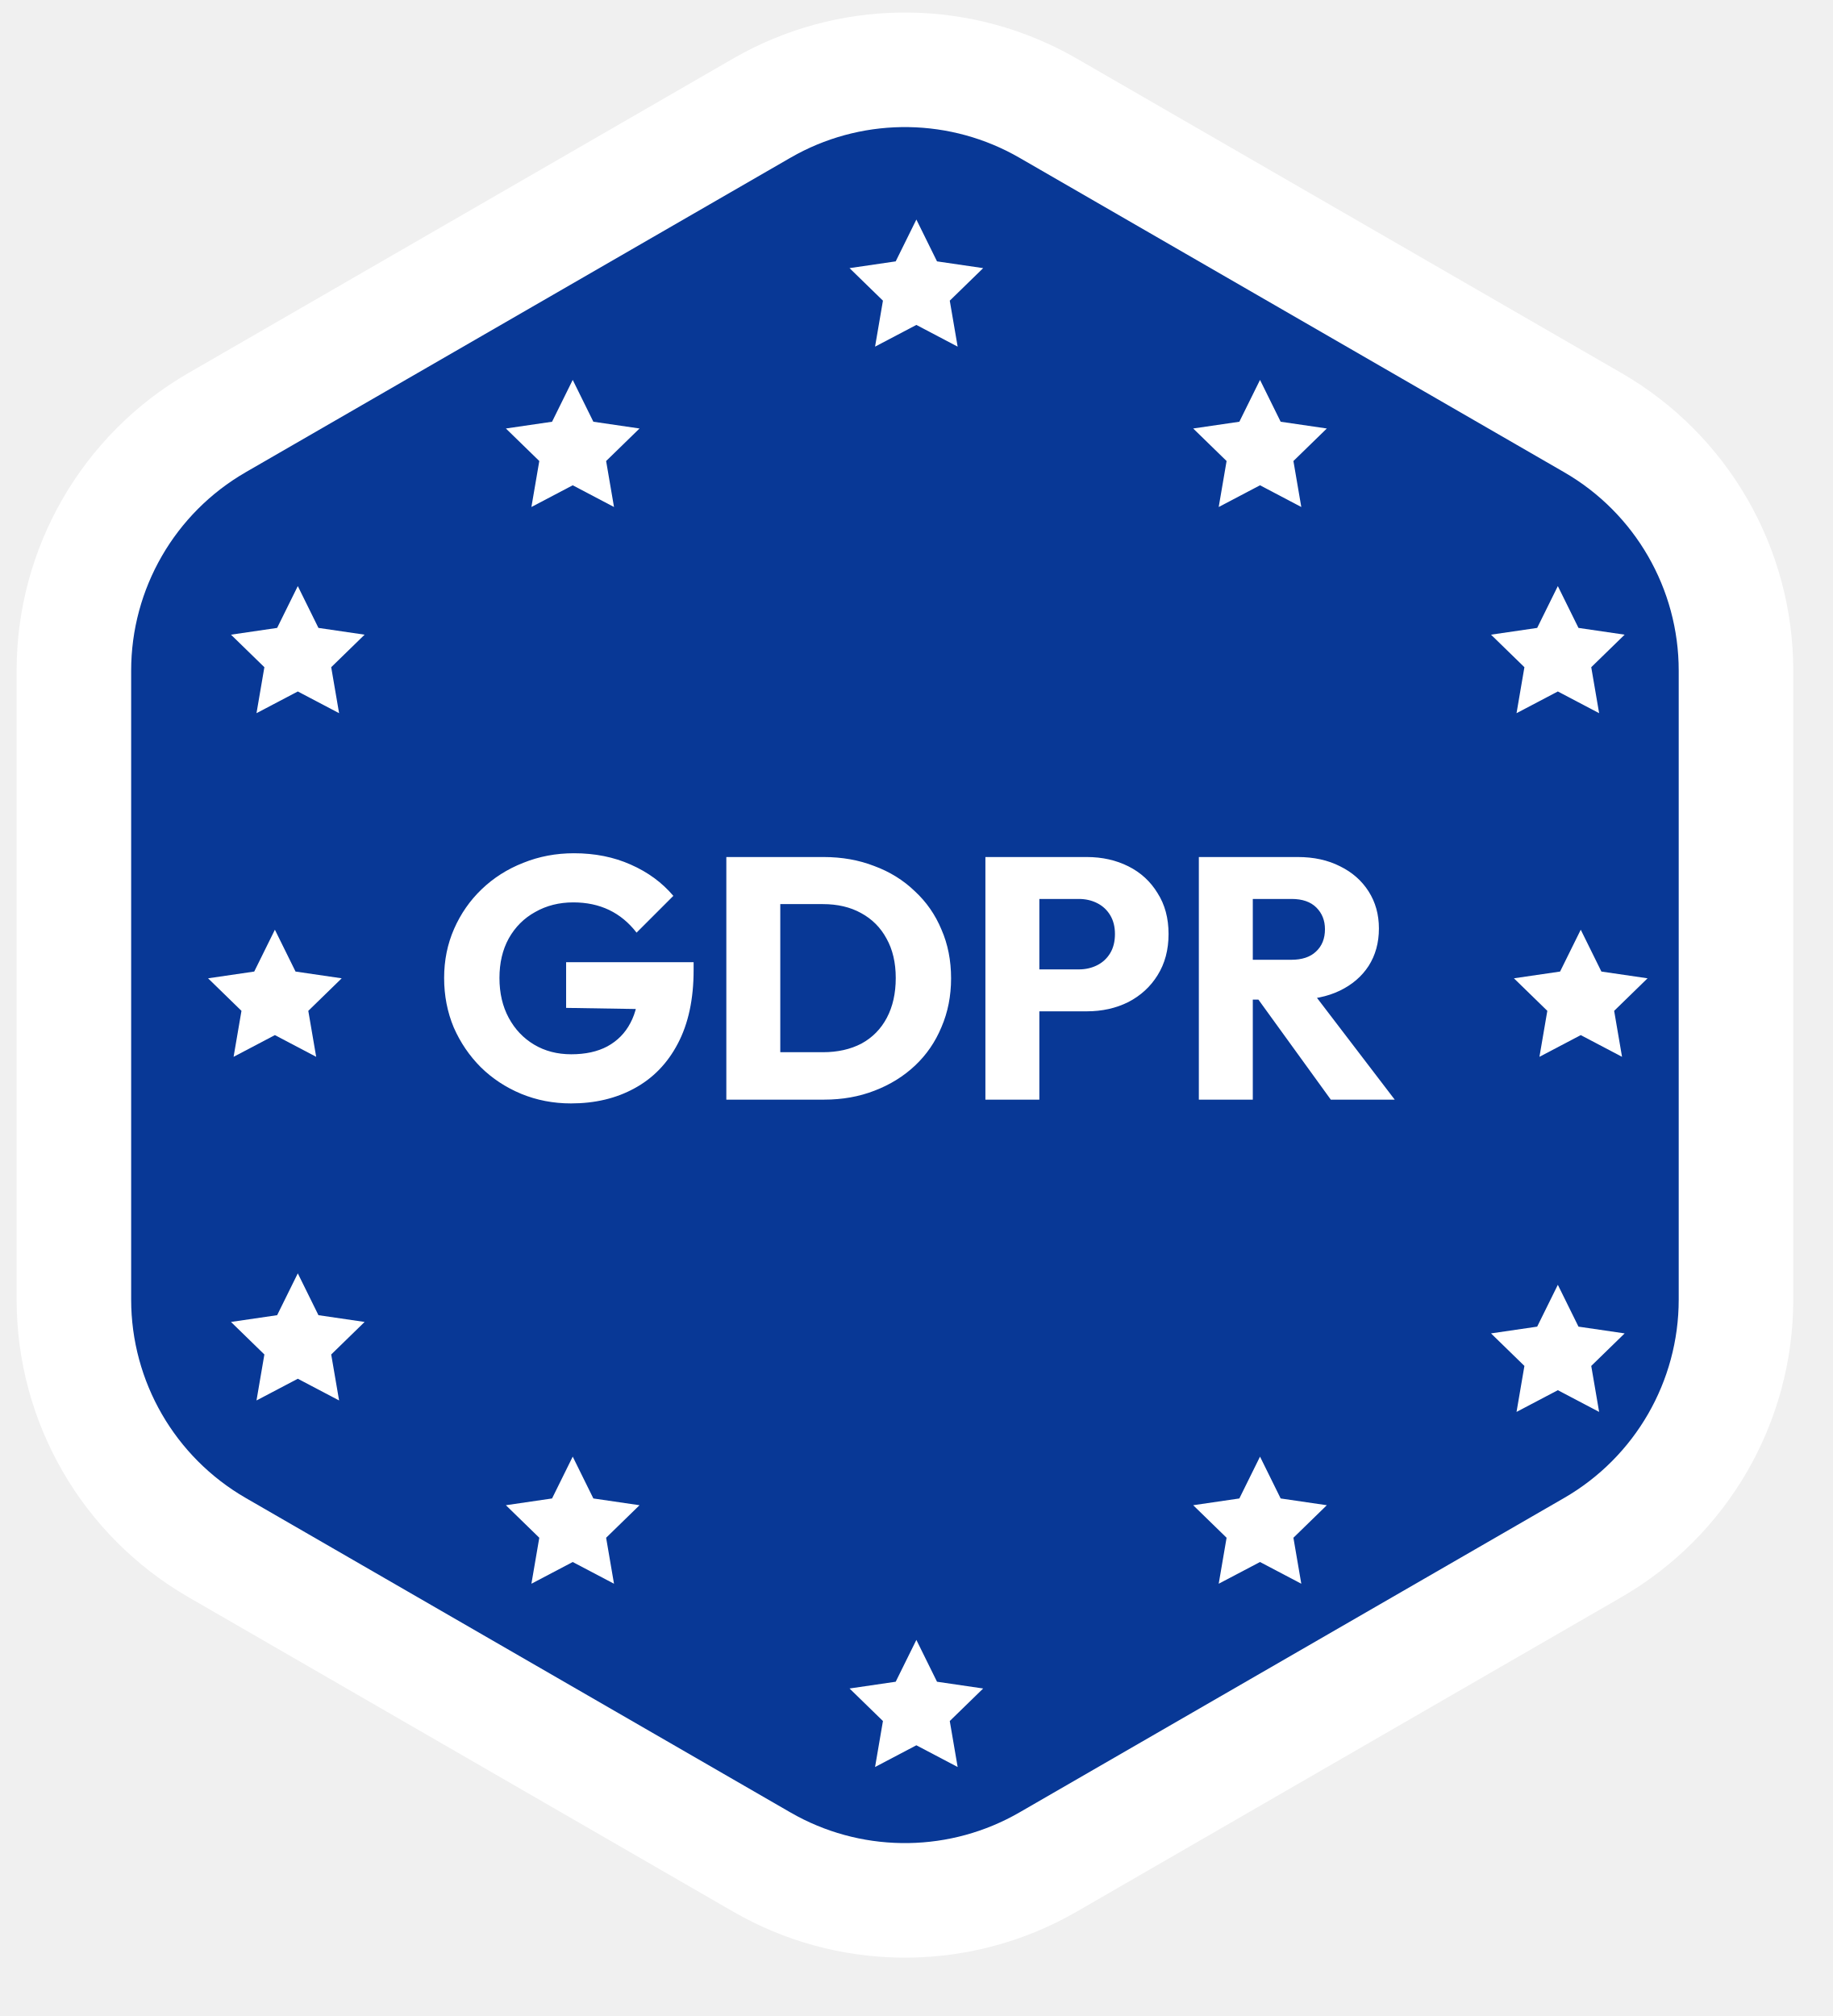
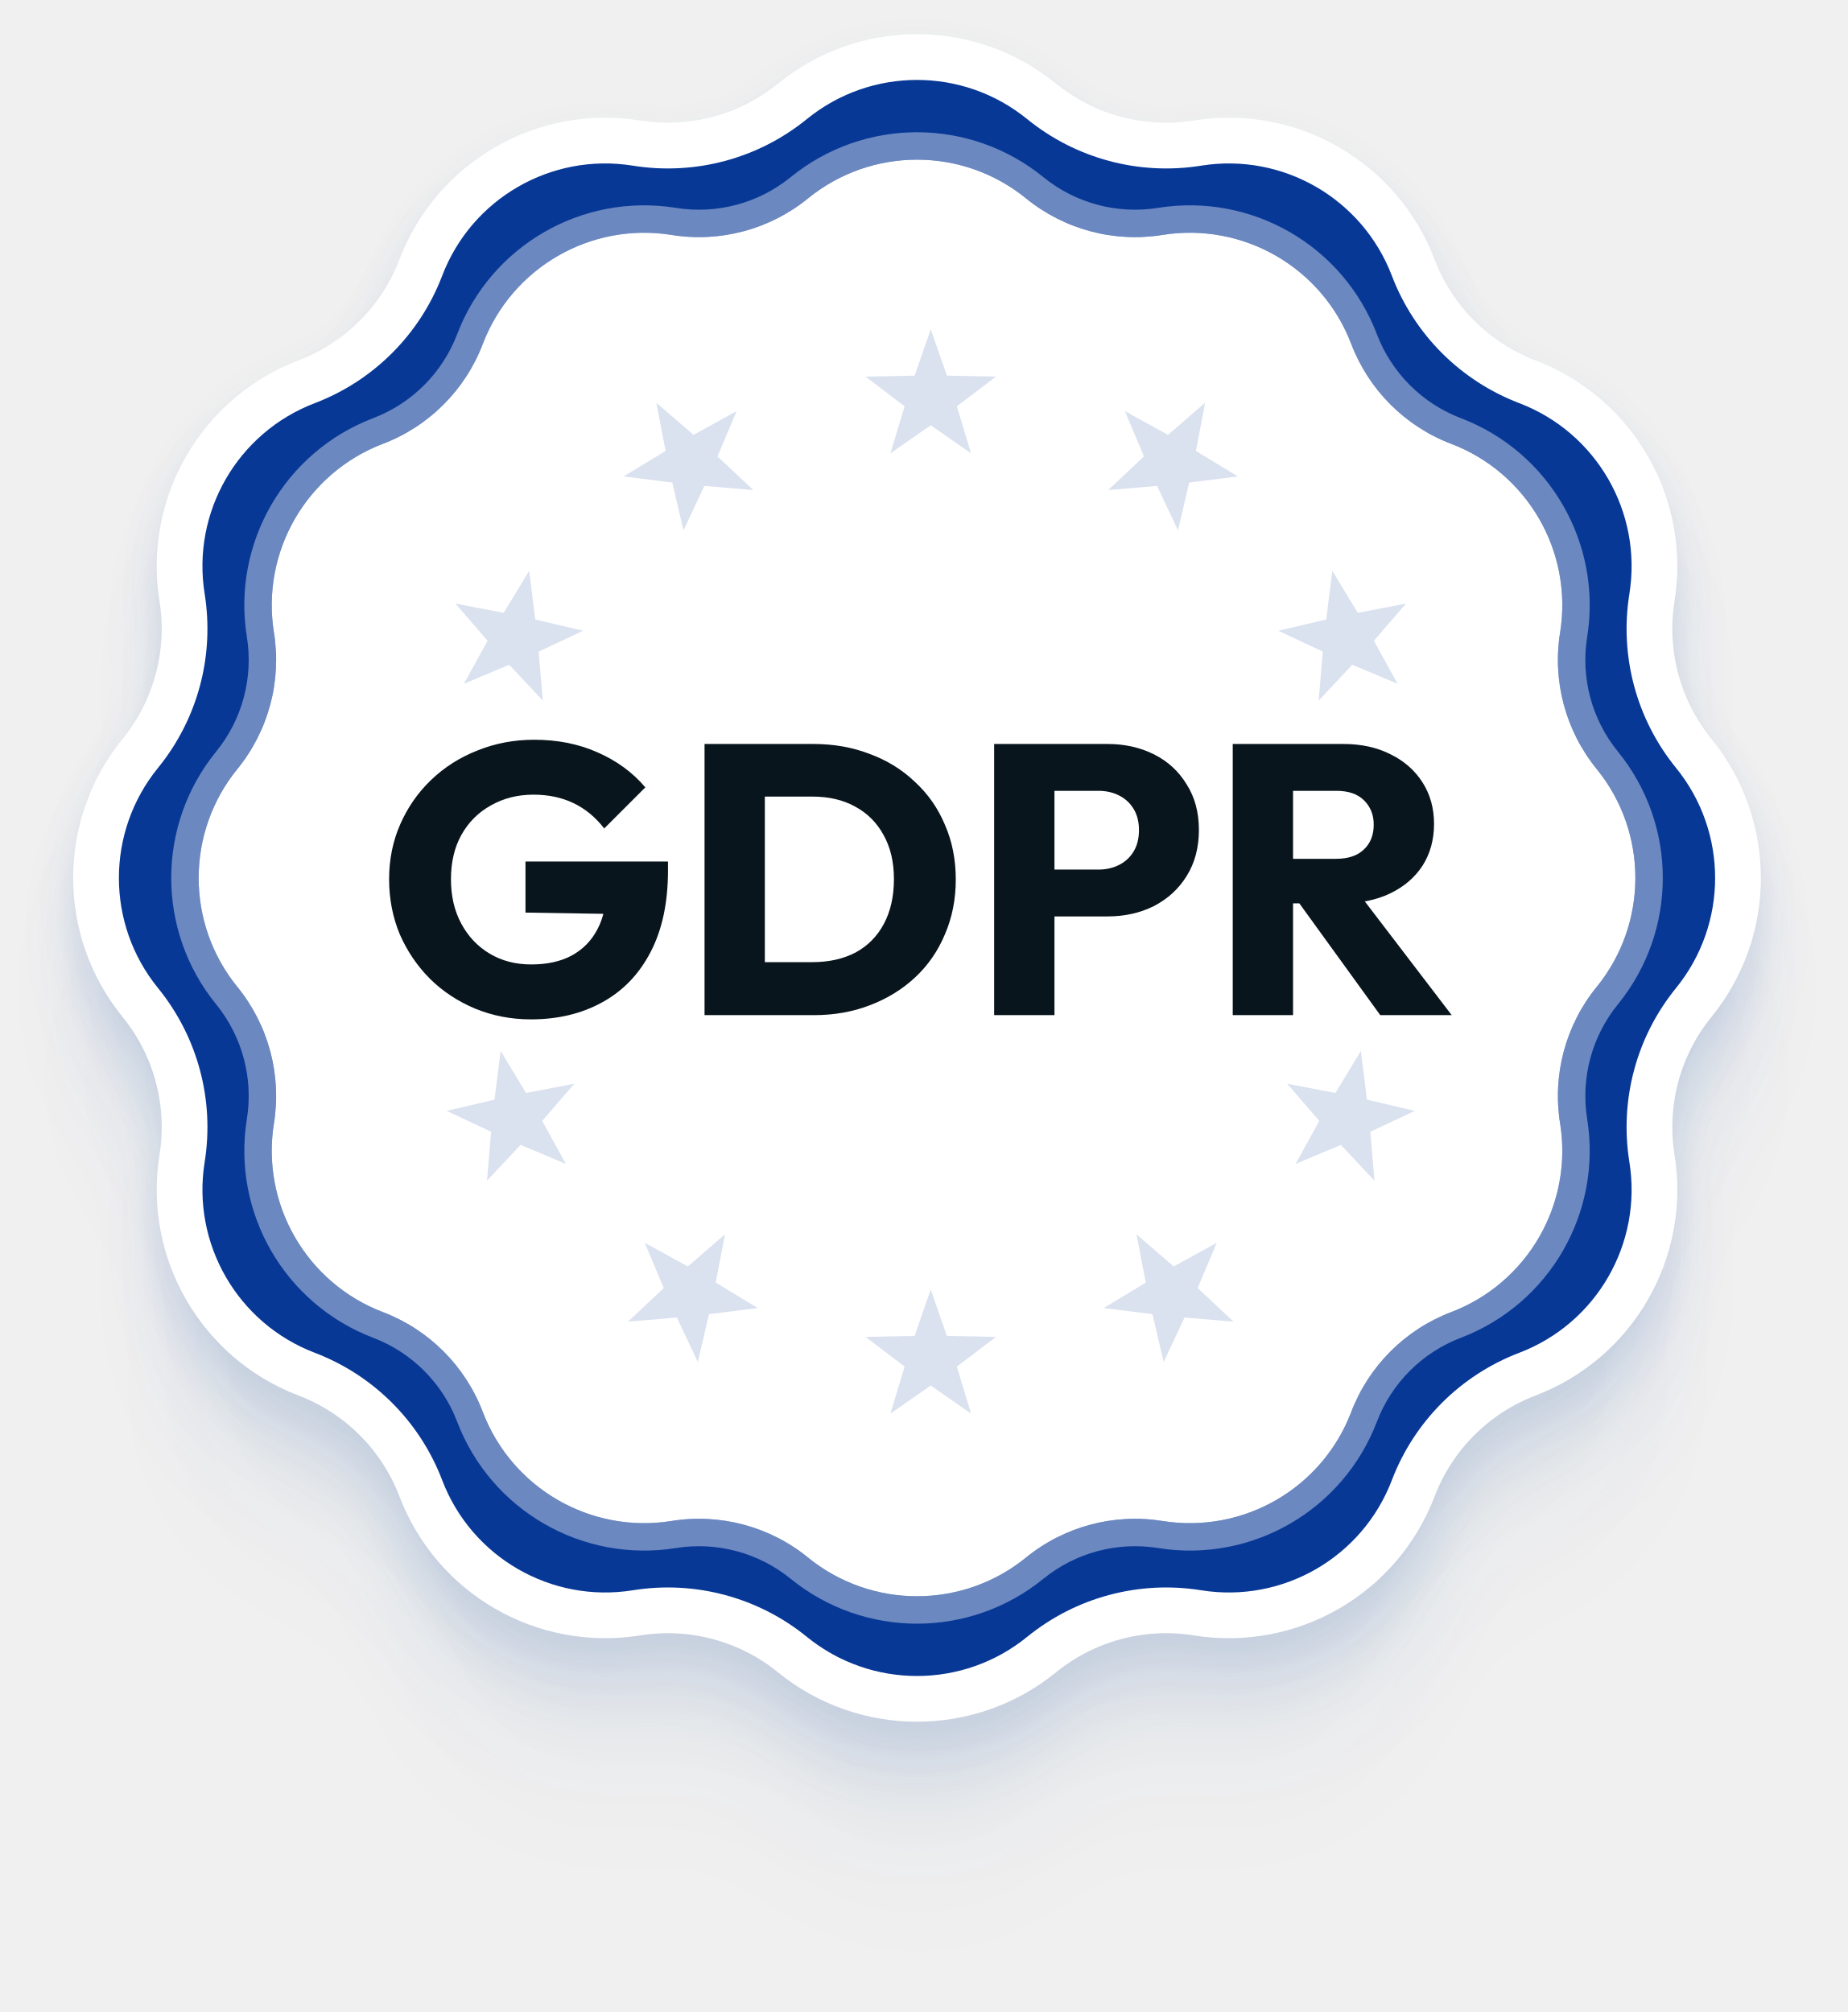
- <svg xmlns="http://www.w3.org/2000/svg" width="80" height="88" viewBox="0 0 80 88" fill="none">
-   <path d="M33.615 4.519C37.414 2.491 42.003 2.559 45.75 4.722L69.525 18.448C73.393 20.681 75.775 24.808 75.775 29.273V56.727C75.775 61.192 73.393 65.319 69.525 67.552L45.75 81.278C42.003 83.441 37.414 83.509 33.615 81.481L33.25 81.278L9.475 67.552C5.607 65.319 3.225 61.192 3.225 56.727V29.273C3.225 24.808 5.607 20.681 9.475 18.448L33.25 4.722L33.615 4.519Z" fill="#083896" stroke="white" stroke-width="5" />
-   <path d="M24.921 48.165C24.151 48.165 23.426 48.025 22.746 47.745C22.076 47.465 21.491 47.08 20.991 46.59C20.491 46.09 20.096 45.51 19.806 44.85C19.526 44.18 19.386 43.46 19.386 42.69C19.386 41.92 19.531 41.205 19.821 40.545C20.111 39.885 20.511 39.31 21.021 38.82C21.541 38.32 22.146 37.935 22.836 37.665C23.526 37.385 24.266 37.245 25.056 37.245C25.966 37.245 26.791 37.41 27.531 37.74C28.281 38.07 28.901 38.525 29.391 39.105L27.786 40.71C27.446 40.27 27.046 39.94 26.586 39.72C26.126 39.5 25.606 39.39 25.026 39.39C24.406 39.39 23.851 39.53 23.361 39.81C22.871 40.08 22.486 40.465 22.206 40.965C21.936 41.455 21.801 42.03 21.801 42.69C21.801 43.35 21.936 43.93 22.206 44.43C22.476 44.93 22.846 45.32 23.316 45.6C23.786 45.88 24.326 46.02 24.936 46.02C25.556 46.02 26.081 45.905 26.511 45.675C26.951 45.435 27.286 45.095 27.516 44.655C27.756 44.205 27.876 43.66 27.876 43.02L29.436 44.07L24.711 43.995V42H30.276V42.345C30.276 43.615 30.046 44.685 29.586 45.555C29.136 46.415 28.506 47.065 27.696 47.505C26.896 47.945 25.971 48.165 24.921 48.165ZM33.294 48V45.93H35.919C36.559 45.93 37.119 45.805 37.599 45.555C38.079 45.295 38.449 44.92 38.709 44.43C38.969 43.94 39.099 43.36 39.099 42.69C39.099 42.02 38.964 41.445 38.694 40.965C38.434 40.485 38.064 40.115 37.584 39.855C37.114 39.595 36.559 39.465 35.919 39.465H33.219V37.41H35.949C36.749 37.41 37.484 37.54 38.154 37.8C38.834 38.05 39.424 38.415 39.924 38.895C40.434 39.365 40.824 39.925 41.094 40.575C41.374 41.215 41.514 41.925 41.514 42.705C41.514 43.475 41.374 44.185 41.094 44.835C40.824 45.485 40.439 46.045 39.939 46.515C39.439 46.985 38.849 47.35 38.169 47.61C37.499 47.87 36.769 48 35.979 48H33.294ZM31.704 48V37.41H34.059V48H31.704ZM44.812 44.145V42.315H47.092C47.382 42.315 47.647 42.255 47.887 42.135C48.127 42.015 48.317 41.84 48.457 41.61C48.597 41.38 48.667 41.1 48.667 40.77C48.667 40.45 48.597 40.175 48.457 39.945C48.317 39.715 48.127 39.54 47.887 39.42C47.647 39.3 47.382 39.24 47.092 39.24H44.812V37.41H47.437C48.107 37.41 48.712 37.545 49.252 37.815C49.792 38.085 50.217 38.475 50.527 38.985C50.847 39.485 51.007 40.08 51.007 40.77C51.007 41.46 50.847 42.06 50.527 42.57C50.217 43.07 49.792 43.46 49.252 43.74C48.712 44.01 48.107 44.145 47.437 44.145H44.812ZM43.012 48V37.41H45.367V48H43.012ZM54.129 43.635V41.895H56.364C56.834 41.895 57.194 41.775 57.444 41.535C57.704 41.295 57.834 40.97 57.834 40.56C57.834 40.18 57.709 39.865 57.459 39.615C57.209 39.365 56.849 39.24 56.379 39.24H54.129V37.41H56.649C57.349 37.41 57.964 37.545 58.494 37.815C59.024 38.075 59.439 38.44 59.739 38.91C60.039 39.38 60.189 39.92 60.189 40.53C60.189 41.15 60.039 41.695 59.739 42.165C59.439 42.625 59.019 42.985 58.479 43.245C57.939 43.505 57.304 43.635 56.574 43.635H54.129ZM52.329 48V37.41H54.684V48H52.329ZM58.089 48L54.789 43.44L56.949 42.855L60.879 48H58.089Z" fill="white" />
-   <path d="M39.999 9.583L40.9 11.409L42.915 11.704L41.457 13.124L41.801 15.131L39.999 14.183L38.196 15.131L38.54 13.124L37.082 11.704L39.097 11.409L39.999 9.583Z" fill="white" />
-   <path d="M39.999 71.583L40.9 73.409L42.915 73.704L41.457 75.124L41.801 77.131L39.999 76.183L38.196 77.131L38.54 75.124L37.082 73.704L39.097 73.409L39.999 71.583Z" fill="white" />
-   <path d="M68.999 40.583L69.9 42.409L71.915 42.704L70.457 44.124L70.801 46.131L68.999 45.183L67.196 46.131L67.54 44.124L66.082 42.704L68.097 42.409L68.999 40.583Z" fill="white" />
-   <path d="M11.999 40.583L12.9 42.409L14.915 42.704L13.457 44.124L13.801 46.131L11.999 45.183L10.196 46.131L10.54 44.124L9.082 42.704L11.097 42.409L11.999 40.583Z" fill="white" />
-   <path d="M54.999 16.583L55.9 18.409L57.915 18.704L56.457 20.124L56.801 22.131L54.999 21.183L53.196 22.131L53.54 20.124L52.082 18.704L54.097 18.409L54.999 16.583Z" fill="white" />
-   <path d="M24.999 16.583L25.9 18.409L27.915 18.704L26.457 20.124L26.801 22.131L24.999 21.183L23.196 22.131L23.54 20.124L22.082 18.704L24.097 18.409L24.999 16.583Z" fill="white" />
-   <path d="M54.999 63.583L55.9 65.409L57.915 65.704L56.457 67.124L56.801 69.131L54.999 68.183L53.196 69.131L53.54 67.124L52.082 65.704L54.097 65.409L54.999 63.583Z" fill="white" />
-   <path d="M24.999 63.583L25.9 65.409L27.915 65.704L26.457 67.124L26.801 69.131L24.999 68.183L23.196 69.131L23.54 67.124L22.082 65.704L24.097 65.409L24.999 63.583Z" fill="white" />
-   <path d="M67.999 25.583L68.9 27.409L70.915 27.704L69.457 29.124L69.801 31.131L67.999 30.183L66.196 31.131L66.54 29.124L65.082 27.704L67.097 27.409L67.999 25.583Z" fill="white" />
-   <path d="M12.999 25.583L13.9 27.409L15.915 27.704L14.457 29.124L14.801 31.131L12.999 30.183L11.196 31.131L11.54 29.124L10.082 27.704L12.097 27.409L12.999 25.583Z" fill="white" />
-   <path d="M67.999 56.083L68.9 57.909L70.915 58.204L69.457 59.624L69.801 61.631L67.999 60.683L66.196 61.631L66.54 59.624L65.082 58.204L67.097 57.909L67.999 56.083Z" fill="white" />
-   <path d="M12.999 55.583L13.9 57.409L15.915 57.704L14.457 59.124L14.801 61.131L12.999 60.183L11.196 61.131L11.54 59.124L10.082 57.704L12.097 57.409L12.999 55.583Z" fill="white" />
+ <svg xmlns="http://www.w3.org/2000/svg" width="101" height="110" viewBox="0 0 101 110" fill="none">
+   <g filter="url(#filter0_dddd_17263_40386)">
+     <path d="M43.32 5.54C47.287 2.313 52.974 2.313 56.94 5.54C59.326 7.481 62.426 8.311 65.463 7.823C70.511 7.012 75.436 9.856 77.258 14.634C78.354 17.507 80.623 19.776 83.497 20.872C88.275 22.694 91.118 27.619 90.307 32.668C89.819 35.704 90.65 38.804 92.59 41.19C95.817 45.157 95.817 50.843 92.59 54.81C90.65 57.196 89.819 60.296 90.307 63.332C91.118 68.381 88.275 73.306 83.497 75.128C80.623 76.224 78.354 78.493 77.258 81.366C75.436 86.144 70.511 88.988 65.463 88.177C62.426 87.689 59.326 88.519 56.94 90.46C52.974 93.687 47.287 93.687 43.32 90.46C40.934 88.519 37.834 87.689 34.798 88.177C29.749 88.988 24.824 86.144 23.003 81.366C21.907 78.493 19.637 76.224 16.764 75.128C11.986 73.306 9.143 68.381 9.954 63.332C10.441 60.296 9.611 57.196 7.67 54.81C4.443 50.843 4.443 45.157 7.67 41.19C9.611 38.804 10.441 35.704 9.954 32.668C9.143 27.619 11.986 22.694 16.764 20.872C19.637 19.776 21.907 17.507 23.003 14.634C24.824 9.856 29.749 7.012 34.798 7.823C37.834 8.311 40.934 7.481 43.32 5.54Z" fill="#083896" />
+     <path d="M43.32 5.54C47.287 2.313 52.974 2.313 56.94 5.54C59.326 7.481 62.426 8.311 65.463 7.823C70.511 7.012 75.436 9.856 77.258 14.634C78.354 17.507 80.623 19.776 83.497 20.872C88.275 22.694 91.118 27.619 90.307 32.668C89.819 35.704 90.65 38.804 92.59 41.19C95.817 45.157 95.817 50.843 92.59 54.81C90.65 57.196 89.819 60.296 90.307 63.332C91.118 68.381 88.275 73.306 83.497 75.128C80.623 76.224 78.354 78.493 77.258 81.366C75.436 86.144 70.511 88.988 65.463 88.177C62.426 87.689 59.326 88.519 56.94 90.46C52.974 93.687 47.287 93.687 43.32 90.46C40.934 88.519 37.834 87.689 34.798 88.177C29.749 88.988 24.824 86.144 23.003 81.366C21.907 78.493 19.637 76.224 16.764 75.128C11.986 73.306 9.143 68.381 9.954 63.332C10.441 60.296 9.611 57.196 7.67 54.81C4.443 50.843 4.443 45.157 7.67 41.19C9.611 38.804 10.441 35.704 9.954 32.668C9.143 27.619 11.986 22.694 16.764 20.872C19.637 19.776 21.907 17.507 23.003 14.634C24.824 9.856 29.749 7.012 34.798 7.823C37.834 8.311 40.934 7.481 43.32 5.54Z" stroke="white" stroke-width="2.5" />
+   </g>
+   <path d="M44.171 10.847C47.642 8.024 52.618 8.024 56.089 10.847C58.176 12.546 60.889 13.272 63.546 12.845C67.964 12.136 72.273 14.624 73.867 18.804C74.826 21.319 76.812 23.305 79.326 24.263C83.507 25.857 85.995 30.167 85.285 34.584C84.858 37.241 85.585 39.954 87.283 42.041C90.106 45.512 90.106 50.488 87.283 53.959C85.585 56.046 84.858 58.759 85.285 61.416C85.995 65.833 83.507 70.143 79.326 71.737C76.812 72.695 74.826 74.681 73.867 77.196C72.273 81.376 67.964 83.864 63.546 83.154C60.889 82.728 58.176 83.454 56.089 85.153C52.618 87.976 47.642 87.976 44.171 85.153C42.084 83.454 39.371 82.728 36.715 83.154C32.297 83.864 27.988 81.376 26.393 77.196C25.435 74.681 23.449 72.695 20.935 71.737C16.754 70.143 14.266 65.833 14.976 61.416C15.403 58.759 14.676 56.046 12.978 53.959C10.154 50.488 10.154 45.512 12.978 42.041C14.676 39.954 15.403 37.241 14.976 34.584C14.266 30.167 16.754 25.857 20.935 24.263C23.449 23.305 25.435 21.319 26.393 18.804C27.988 14.624 32.297 12.136 36.715 12.845C39.371 13.272 42.084 12.546 44.171 10.847Z" fill="white" />
+   <path d="M43.698 10.266C47.444 7.218 52.816 7.218 56.563 10.266C58.484 11.829 60.981 12.498 63.427 12.105C68.196 11.339 72.847 14.024 74.568 18.537C75.45 20.852 77.279 22.68 79.593 23.562C84.106 25.283 86.791 29.935 86.025 34.703C85.632 37.149 86.302 39.646 87.865 41.567C90.912 45.314 90.912 50.686 87.865 54.433C86.302 56.354 85.632 58.851 86.025 61.297C86.791 66.065 84.106 70.717 79.593 72.438C77.279 73.32 75.45 75.148 74.568 77.463C72.847 81.975 68.196 84.661 63.427 83.894C60.981 83.502 58.484 84.171 56.563 85.734C52.816 88.782 47.444 88.782 43.698 85.734C41.776 84.171 39.279 83.502 36.833 83.894C32.065 84.661 27.413 81.975 25.693 77.463C24.81 75.148 22.982 73.32 20.667 72.438C16.155 70.717 13.47 66.065 14.236 61.297C14.629 58.851 13.959 56.354 12.396 54.433C9.348 50.686 9.348 45.314 12.396 41.567C13.959 39.646 14.629 37.149 14.236 34.703C13.47 29.935 16.155 25.283 20.667 23.562C22.982 22.68 24.81 20.852 25.693 18.537C27.413 14.024 32.065 11.339 36.833 12.105C39.279 12.498 41.776 11.829 43.698 10.266Z" stroke="white" stroke-opacity="0.4" stroke-width="1.5" />
+   <path d="M29.02 55.731C27.942 55.731 26.927 55.535 25.975 55.143C25.037 54.751 24.218 54.212 23.518 53.526C22.818 52.826 22.265 52.014 21.859 51.09C21.467 50.152 21.271 49.144 21.271 48.066C21.271 46.988 21.474 45.987 21.88 45.063C22.286 44.139 22.846 43.334 23.56 42.648C24.288 41.948 25.135 41.409 26.101 41.031C27.067 40.639 28.103 40.443 29.209 40.443C30.483 40.443 31.638 40.674 32.674 41.136C33.724 41.598 34.592 42.235 35.278 43.047L33.031 45.294C32.555 44.678 31.995 44.216 31.351 43.908C30.707 43.6 29.979 43.446 29.167 43.446C28.299 43.446 27.522 43.642 26.836 44.034C26.15 44.412 25.611 44.951 25.219 45.651C24.841 46.337 24.652 47.142 24.652 48.066C24.652 48.99 24.841 49.802 25.219 50.502C25.597 51.202 26.115 51.748 26.773 52.14C27.431 52.532 28.187 52.728 29.041 52.728C29.909 52.728 30.644 52.567 31.246 52.245C31.862 51.909 32.331 51.433 32.653 50.817C32.989 50.187 33.157 49.424 33.157 48.528L35.341 49.998L28.726 49.893V47.1H36.517V47.583C36.517 49.361 36.195 50.859 35.551 52.077C34.921 53.281 34.039 54.191 32.905 54.807C31.785 55.423 30.49 55.731 29.02 55.731ZM40.741 55.5V52.602H44.416C45.312 52.602 46.096 52.427 46.768 52.077C47.44 51.713 47.958 51.188 48.322 50.502C48.686 49.816 48.868 49.004 48.868 48.066C48.868 47.128 48.679 46.323 48.301 45.651C47.937 44.979 47.419 44.461 46.747 44.097C46.089 43.733 45.312 43.551 44.416 43.551H40.636V40.674H44.458C45.578 40.674 46.607 40.856 47.545 41.22C48.497 41.57 49.323 42.081 50.023 42.753C50.737 43.411 51.283 44.195 51.661 45.105C52.053 46.001 52.249 46.995 52.249 48.087C52.249 49.165 52.053 50.159 51.661 51.069C51.283 51.979 50.744 52.763 50.044 53.421C49.344 54.079 48.518 54.59 47.566 54.954C46.628 55.318 45.606 55.5 44.5 55.5H40.741ZM38.515 55.5V40.674H41.812V55.5H38.515ZM56.867 50.103V47.541H60.059C60.465 47.541 60.836 47.457 61.172 47.289C61.508 47.121 61.774 46.876 61.97 46.554C62.166 46.232 62.264 45.84 62.264 45.378C62.264 44.93 62.166 44.545 61.97 44.223C61.774 43.901 61.508 43.656 61.172 43.488C60.836 43.32 60.465 43.236 60.059 43.236H56.867V40.674H60.542C61.48 40.674 62.327 40.863 63.083 41.241C63.839 41.619 64.434 42.165 64.868 42.879C65.316 43.579 65.54 44.412 65.54 45.378C65.54 46.344 65.316 47.184 64.868 47.898C64.434 48.598 63.839 49.144 63.083 49.536C62.327 49.914 61.48 50.103 60.542 50.103H56.867ZM54.347 55.5V40.674H57.644V55.5H54.347ZM69.91 49.389V46.953H73.039C73.697 46.953 74.201 46.785 74.551 46.449C74.915 46.113 75.097 45.658 75.097 45.084C75.097 44.552 74.922 44.111 74.572 43.761C74.222 43.411 73.718 43.236 73.06 43.236H69.91V40.674H73.438C74.418 40.674 75.279 40.863 76.021 41.241C76.763 41.605 77.344 42.116 77.764 42.774C78.184 43.432 78.394 44.188 78.394 45.042C78.394 45.91 78.184 46.673 77.764 47.331C77.344 47.975 76.756 48.479 76 48.843C75.244 49.207 74.355 49.389 73.333 49.389H69.91ZM67.39 55.5V40.674H70.687V55.5H67.39ZM75.454 55.5L70.834 49.116L73.858 48.297L79.36 55.5H75.454Z" fill="#09151D" />
+   <path d="M50.88 18L51.762 20.537L54.447 20.591L52.307 22.213L53.084 24.784L50.88 23.25L48.676 24.784L49.454 22.213L47.314 20.591L49.999 20.537L50.88 18Z" fill="#083896" fill-opacity="0.15" />
+   <path d="M50.88 70.5L51.762 73.037L54.447 73.091L52.307 74.713L53.084 77.284L50.88 75.75L48.676 77.284L49.454 74.713L47.314 73.091L49.999 73.037L50.88 70.5Z" fill="#083896" fill-opacity="0.15" />
+   <path d="M24.9 33L27.537 33.505L28.927 31.207L29.262 33.871L31.877 34.483L29.446 35.625L29.673 38.301L27.835 36.342L25.361 37.384L26.656 35.032L24.9 33Z" fill="#083896" fill-opacity="0.15" />
+   <path d="M70.366 59.25L73.003 59.755L74.393 57.457L74.728 60.121L77.343 60.733L74.912 61.875L75.138 64.551L73.301 62.592L70.826 63.634L72.121 61.282L70.366 59.25Z" fill="#083896" fill-opacity="0.15" />
+   <path d="M65.88 22.02L65.376 24.657L67.673 26.047L65.009 26.382L64.397 28.997L63.255 26.566L60.58 26.792L62.538 24.955L61.496 22.48L63.849 23.775L65.88 22.02Z" fill="#083896" fill-opacity="0.15" />
+   <path d="M39.63 67.485L39.126 70.123L41.423 71.513L38.759 71.848L38.147 74.462L37.005 72.032L34.33 72.258L36.288 70.421L35.246 67.946L37.599 69.241L39.63 67.485Z" fill="#083896" fill-opacity="0.15" />
+   <path d="M35.88 22.02L37.912 23.775L40.264 22.48L39.222 24.955L41.181 26.792L38.505 26.566L37.363 28.997L36.752 26.382L34.087 26.047L36.385 24.657L35.88 22.02Z" fill="#083896" fill-opacity="0.15" />
+   <path d="M62.13 67.485L64.162 69.241L66.514 67.946L65.472 70.421L67.431 72.258L64.755 72.032L63.613 74.462L63.002 71.848L60.337 71.513L62.635 70.123L62.13 67.485Z" fill="#083896" fill-opacity="0.15" />
+   <path d="M76.861 33L75.105 35.032L76.4 37.384L73.925 36.342L72.088 38.301L72.314 35.625L69.884 34.483L72.498 33.871L72.834 31.207L74.223 33.505L76.861 33Z" fill="#083896" fill-opacity="0.15" />
+   <path d="M31.395 59.25L29.639 61.282L30.934 63.634L28.459 62.592L26.622 64.551L26.848 61.875L24.418 60.733L27.033 60.121L27.368 57.457L28.757 59.755L31.395 59.25Z" fill="#083896" fill-opacity="0.15" />
+   <defs>
+     <filter id="filter0_dddd_17263_40386" x="0" y="0.87" width="100.26" height="108.26" filterUnits="userSpaceOnUse" color-interpolation-filters="sRGB">
+       <feFlood flood-opacity="0" result="BackgroundImageFix" />
+       <feColorMatrix in="SourceAlpha" type="matrix" values="0 0 0 0 0 0 0 0 0 0 0 0 0 0 0 0 0 0 127 0" result="hardAlpha" />
+       <feOffset dy="1" />
+       <feGaussianBlur stdDeviation="1" />
+       <feColorMatrix type="matrix" values="0 0 0 0 0.031 0 0 0 0 0.22 0 0 0 0 0.588 0 0 0 0.08 0" />
+       <feBlend mode="normal" in2="BackgroundImageFix" result="effect1_dropShadow_17263_40386" />
+       <feColorMatrix in="SourceAlpha" type="matrix" values="0 0 0 0 0 0 0 0 0 0 0 0 0 0 0 0 0 0 127 0" result="hardAlpha" />
+       <feOffset dy="3" />
+       <feGaussianBlur stdDeviation="1.5" />
+       <feColorMatrix type="matrix" values="0 0 0 0 0.031 0 0 0 0 0.22 0 0 0 0 0.588 0 0 0 0.07 0" />
+       <feBlend mode="normal" in2="effect1_dropShadow_17263_40386" result="effect2_dropShadow_17263_40386" />
+       <feColorMatrix in="SourceAlpha" type="matrix" values="0 0 0 0 0 0 0 0 0 0 0 0 0 0 0 0 0 0 127 0" result="hardAlpha" />
+       <feOffset dy="6" />
+       <feGaussianBlur stdDeviation="2" />
+       <feColorMatrix type="matrix" values="0 0 0 0 0.031 0 0 0 0 0.22 0 0 0 0 0.588 0 0 0 0.04 0" />
+       <feBlend mode="normal" in2="effect2_dropShadow_17263_40386" result="effect3_dropShadow_17263_40386" />
+       <feColorMatrix in="SourceAlpha" type="matrix" values="0 0 0 0 0 0 0 0 0 0 0 0 0 0 0 0 0 0 127 0" result="hardAlpha" />
+       <feOffset dy="11" />
+       <feGaussianBlur stdDeviation="2" />
+       <feColorMatrix type="matrix" values="0 0 0 0 0.031 0 0 0 0 0.22 0 0 0 0 0.588 0 0 0 0.01 0" />
+       <feBlend mode="normal" in2="effect3_dropShadow_17263_40386" result="effect4_dropShadow_17263_40386" />
+       <feBlend mode="normal" in="SourceGraphic" in2="effect4_dropShadow_17263_40386" result="shape" />
+     </filter>
+   </defs>
</svg>
